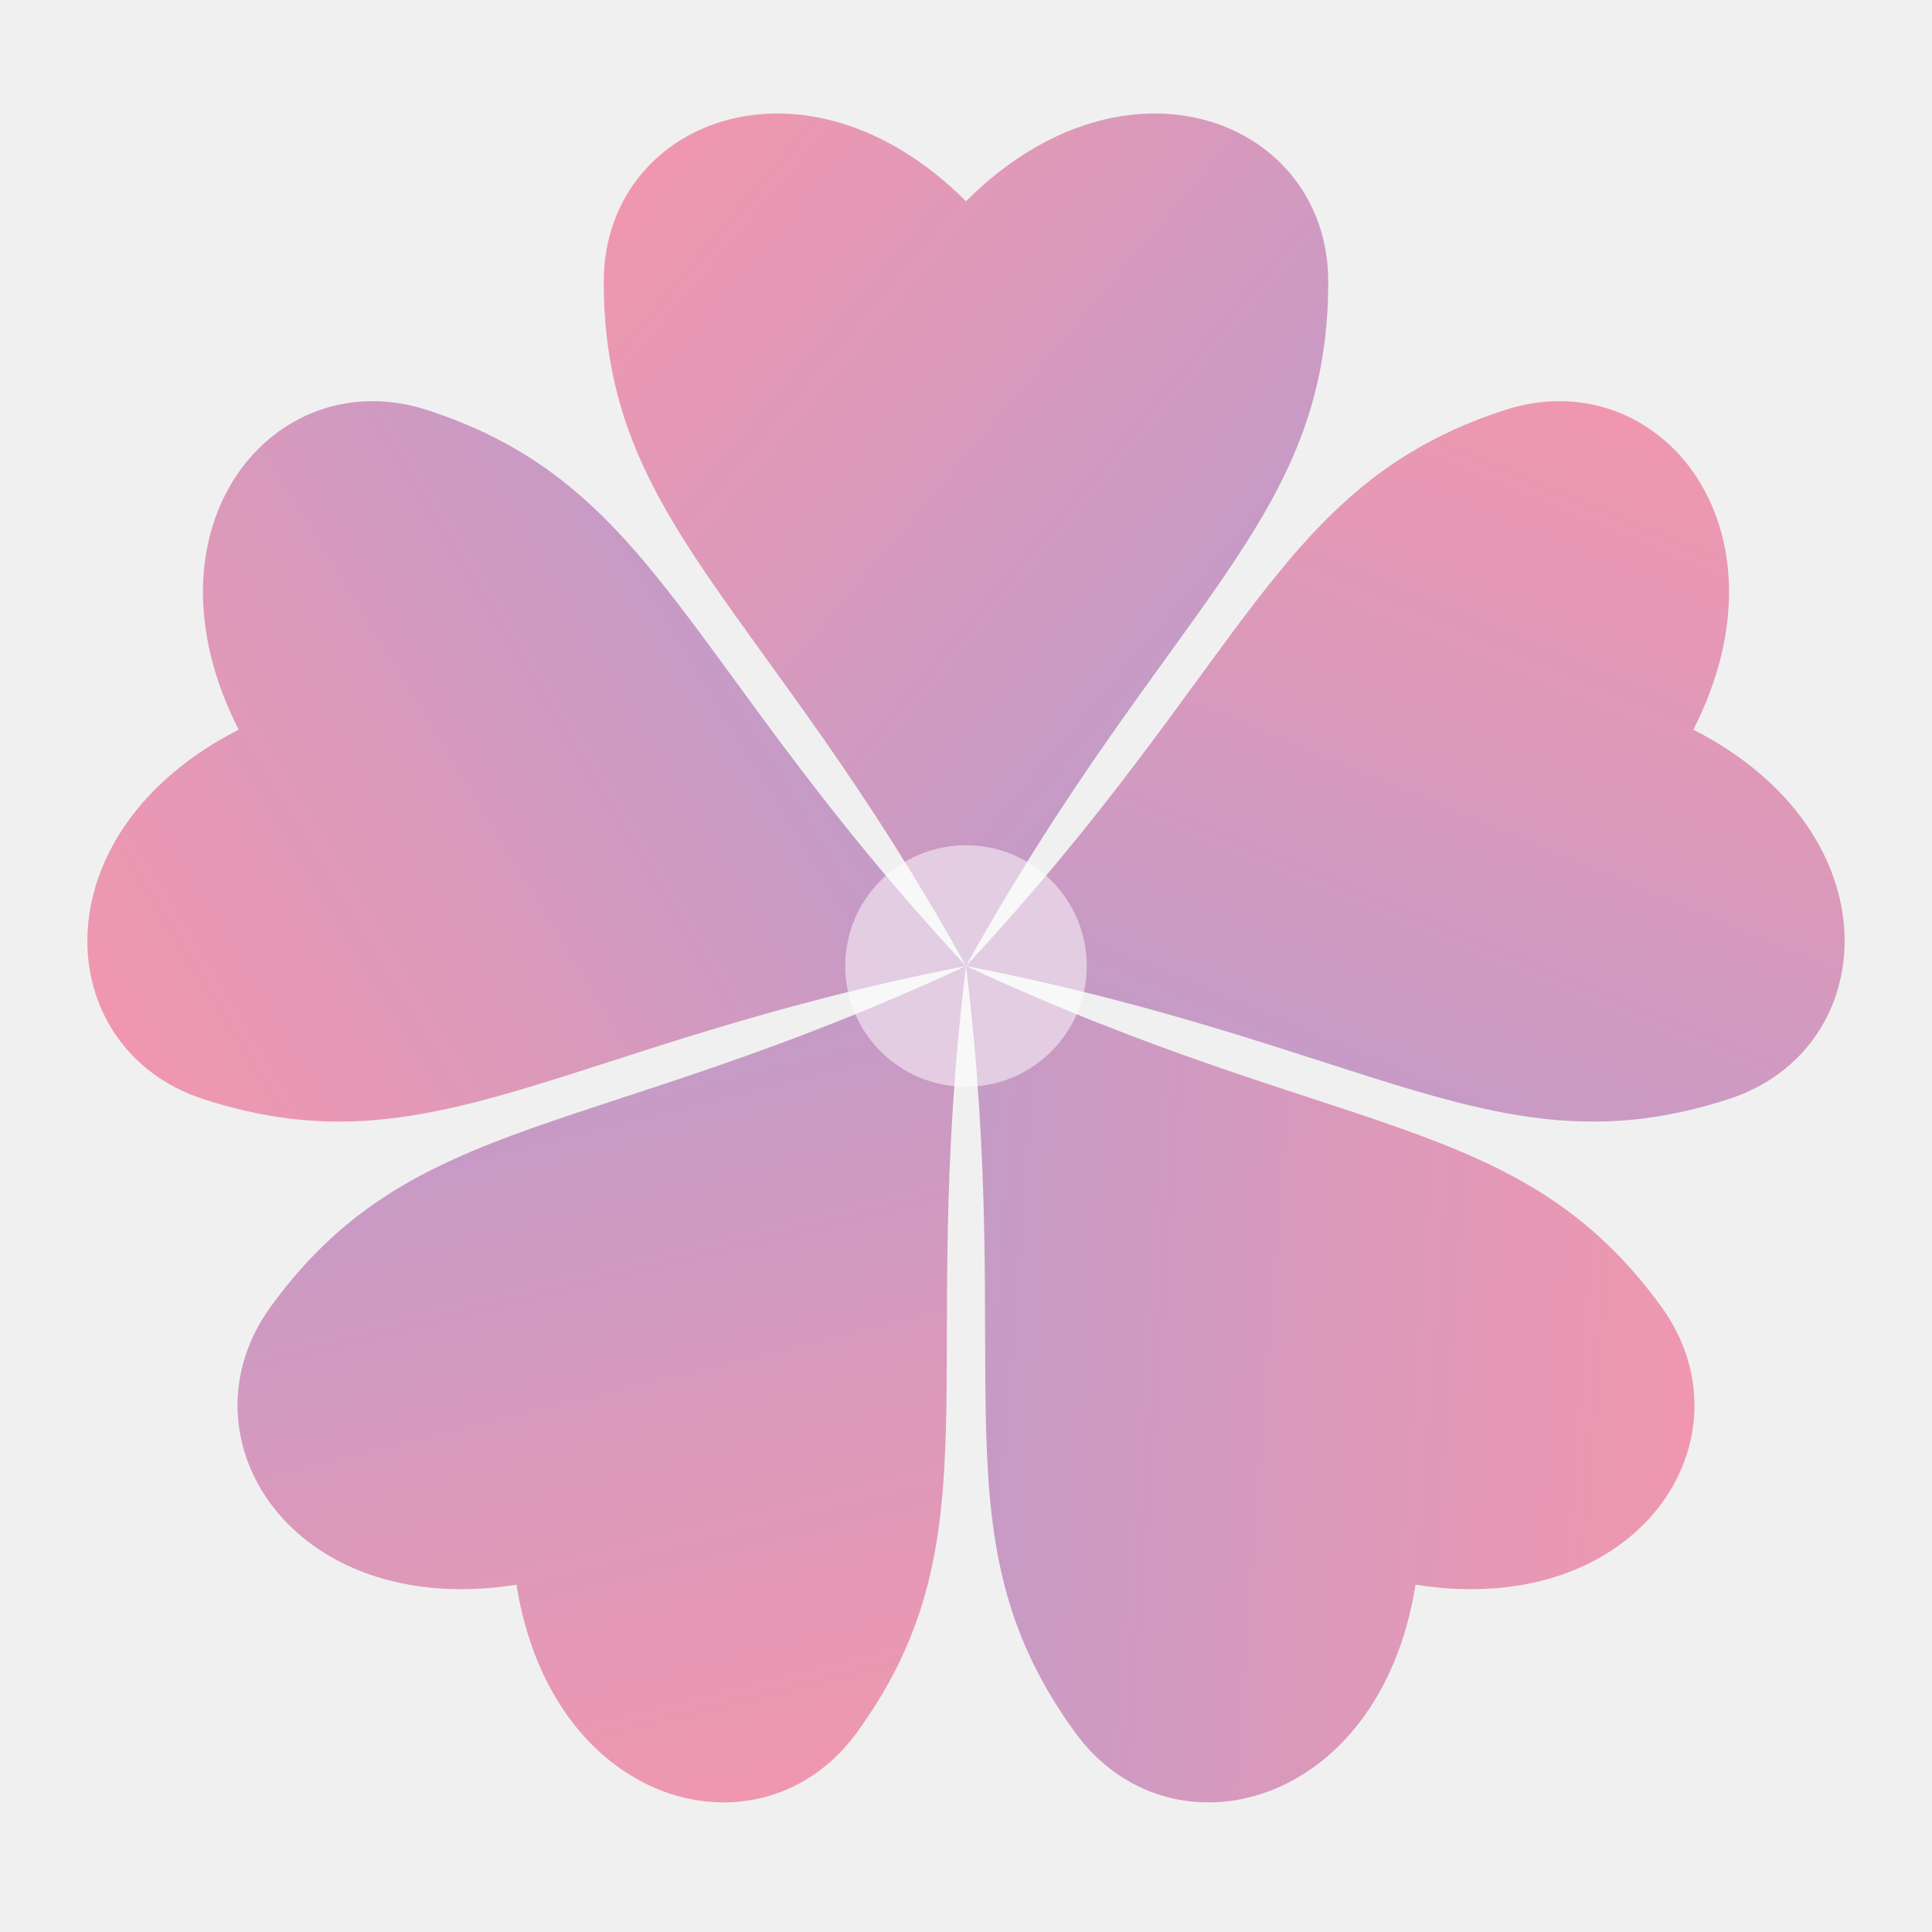
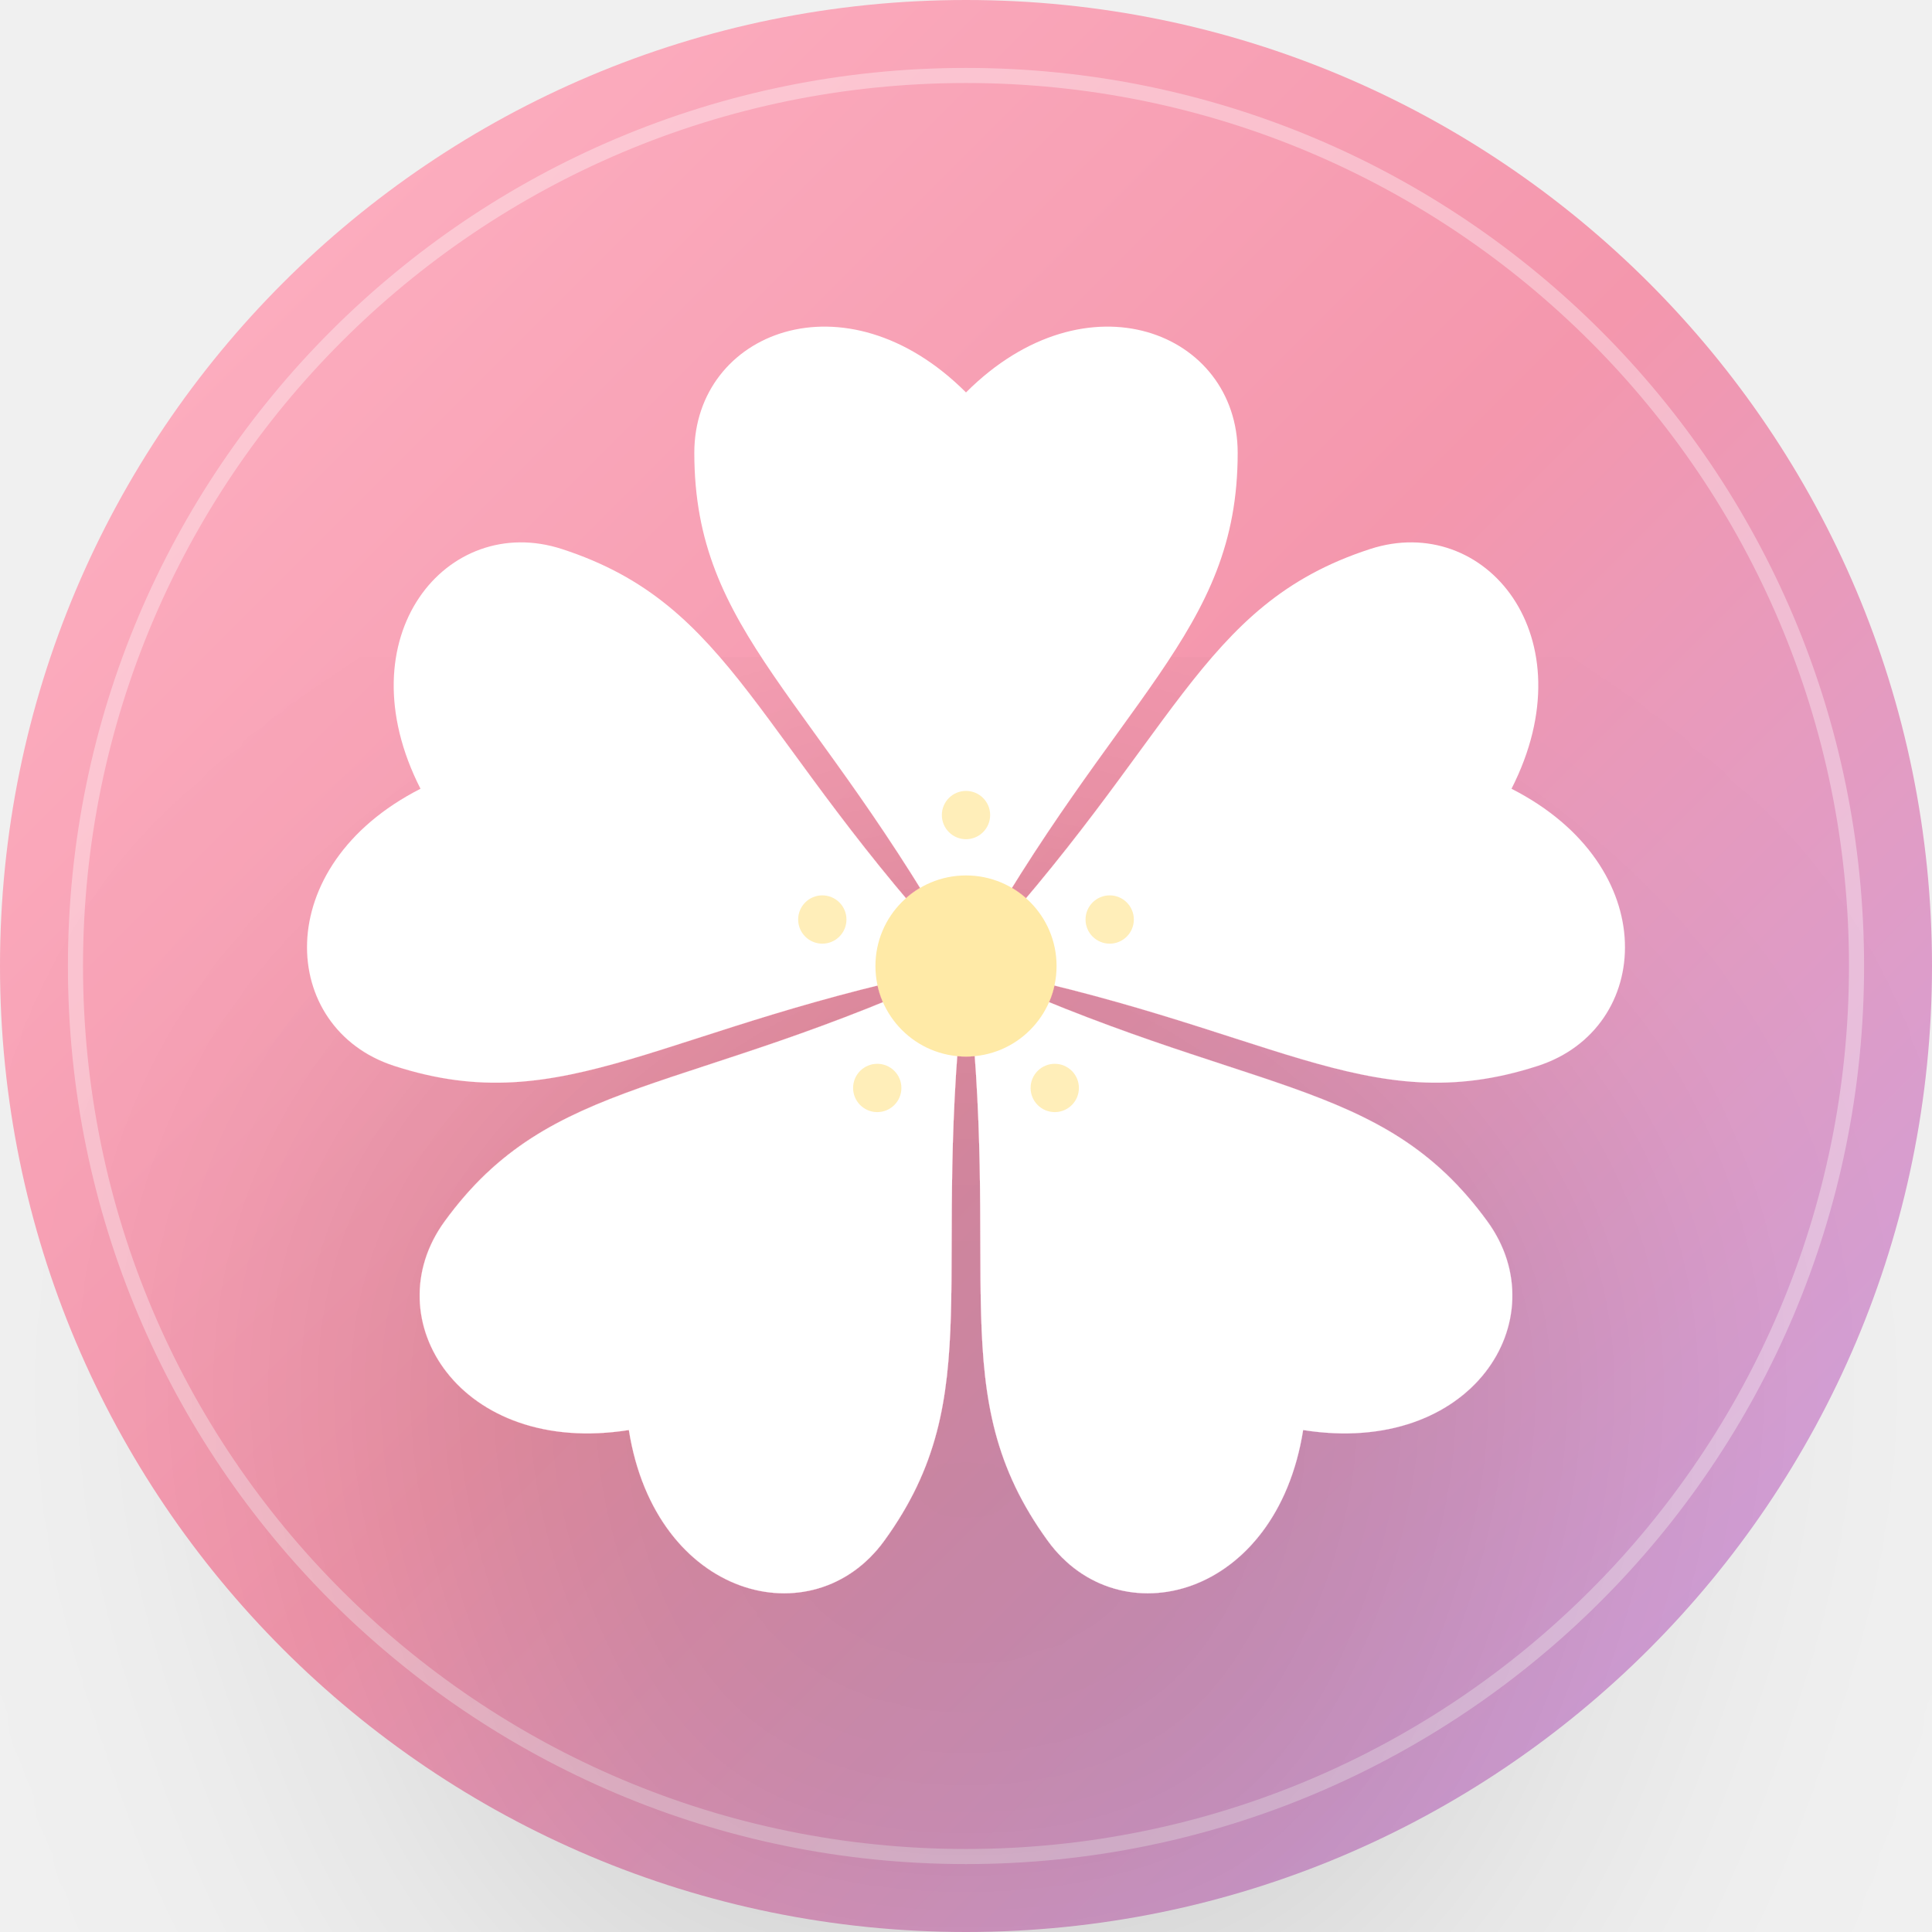
- <svg xmlns="http://www.w3.org/2000/svg" viewBox="0 0 24 24">
+ <svg xmlns="http://www.w3.org/2000/svg" viewBox="0 0 512 512">
  <defs>
-     <linearGradient id="sakura-grad" x1="0%" y1="0%" x2="100%" y2="100%">
-       <stop offset="0%" stop-color="#f497ad" />
-       <stop offset="100%" stop-color="#b39cd0" />
+     <linearGradient id="premium-bg" x1="0%" y1="0%" x2="100%" y2="100%">
+       <stop offset="0%" stop-color="#FFB5C5" />
+       <stop offset="50%" stop-color="#F497AD" />
+       <stop offset="100%" stop-color="#C5A3E8" />
    </linearGradient>
+     <filter id="subtle-shadow" x="-10%" y="-10%" width="120%" height="120%">
+       <feDropShadow dx="0" dy="8" stdDeviation="6" flood-color="#000000" flood-opacity="0.15" />
+     </filter>
  </defs>
-   <g transform="translate(12, 12)">
-     <path transform="rotate(0)" fill="url(#sakura-grad)" d="M0,0 c-2.5-4.5-4.5-5.5-4.5-8.5 0-2 2.5-3 4.5-1 2-2 4.5-1 4.5 1 0 3-2 4-4.5 8.5z" />
-     <path transform="rotate(72)" fill="url(#sakura-grad)" d="M0,0 c-2.5-4.5-4.5-5.5-4.5-8.5 0-2 2.5-3 4.5-1 2-2 4.5-1 4.5 1 0 3-2 4-4.5 8.5z" />
-     <path transform="rotate(144)" fill="url(#sakura-grad)" d="M0,0 c-2.5-4.5-4.5-5.5-4.5-8.5 0-2 2.5-3 4.5-1 2-2 4.5-1 4.5 1 0 3-2 4-4.5 8.5z" />
-     <path transform="rotate(216)" fill="url(#sakura-grad)" d="M0,0 c-2.5-4.5-4.5-5.5-4.5-8.5 0-2 2.5-3 4.5-1 2-2 4.5-1 4.5 1 0 3-2 4-4.5 8.5z" />
-     <path transform="rotate(288)" fill="url(#sakura-grad)" d="M0,0 c-2.5-4.5-4.5-5.5-4.5-8.5 0-2 2.5-3 4.5-1 2-2 4.5-1 4.5 1 0 3-2 4-4.5 8.5z" />
-     <circle r="1.5" fill="white" fill-opacity="0.5" />
+   <circle cx="256" cy="256" r="256" fill="url(#premium-bg)" />
+   <circle cx="256" cy="256" r="236" fill="none" stroke="#FFFFFF" stroke-width="4" opacity="0.35" />
+   <g transform="translate(256, 256) scale(16)" filter="url(#subtle-shadow)">
+     <path transform="rotate(0)" fill="#FFFFFF" d="M0,0 c-2.5-4.5-4.5-5.5-4.5-8.5 0-2 2.5-3 4.5-1 2-2 4.5-1 4.5 1 0 3-2 4-4.5 8.5z" />
+     <path transform="rotate(72)" fill="#FFFFFF" d="M0,0 c-2.5-4.5-4.5-5.5-4.5-8.5 0-2 2.5-3 4.5-1 2-2 4.5-1 4.5 1 0 3-2 4-4.5 8.5z" />
+     <path transform="rotate(144)" fill="#FFFFFF" d="M0,0 c-2.5-4.5-4.5-5.5-4.5-8.5 0-2 2.5-3 4.5-1 2-2 4.5-1 4.5 1 0 3-2 4-4.5 8.5z" />
+     <path transform="rotate(216)" fill="#FFFFFF" d="M0,0 c-2.5-4.5-4.5-5.5-4.5-8.5 0-2 2.5-3 4.5-1 2-2 4.5-1 4.5 1 0 3-2 4-4.5 8.5z" />
+     <path transform="rotate(288)" fill="#FFFFFF" d="M0,0 c-2.5-4.5-4.5-5.5-4.5-8.5 0-2 2.5-3 4.5-1 2-2 4.5-1 4.5 1 0 3-2 4-4.5 8.5z" />
+     <circle r="1.5" fill="#FFEAA7" />
+     <circle cx="0" cy="-2.5" r="0.4" fill="#FFEAA7" opacity="0.8" />
+     <circle cx="2.38" cy="-0.77" r="0.4" fill="#FFEAA7" opacity="0.8" />
+     <circle cx="1.47" cy="2.02" r="0.4" fill="#FFEAA7" opacity="0.8" />
+     <circle cx="-1.47" cy="2.02" r="0.4" fill="#FFEAA7" opacity="0.8" />
+     <circle cx="-2.38" cy="-0.77" r="0.4" fill="#FFEAA7" opacity="0.8" />
  </g>
</svg>
